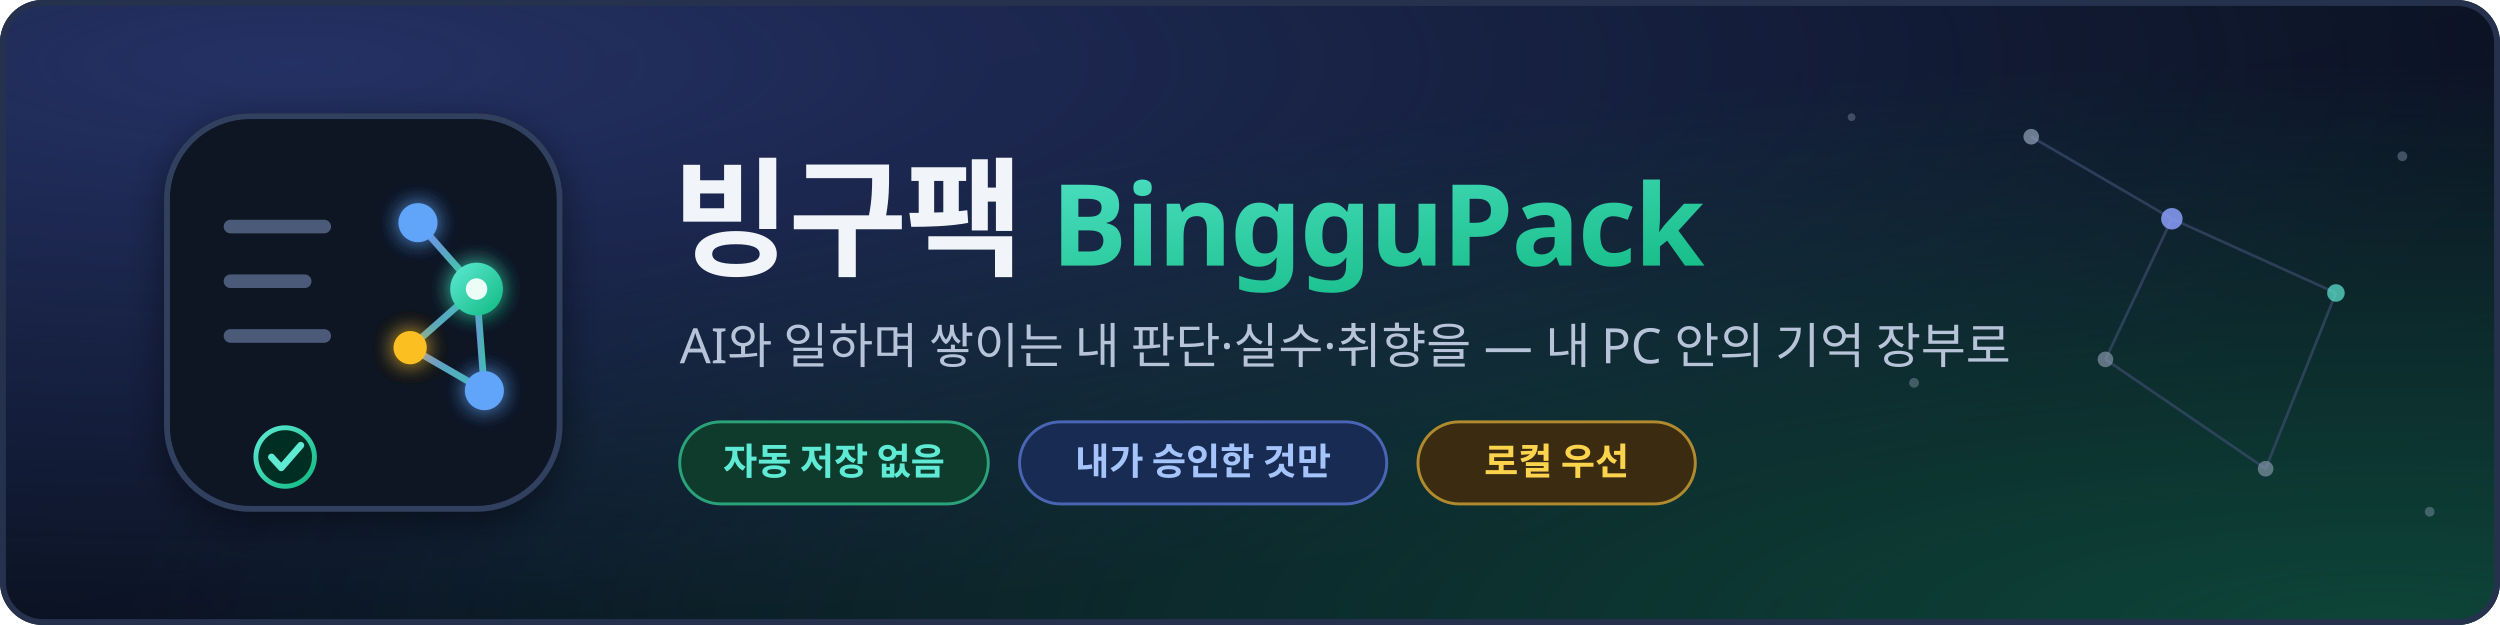
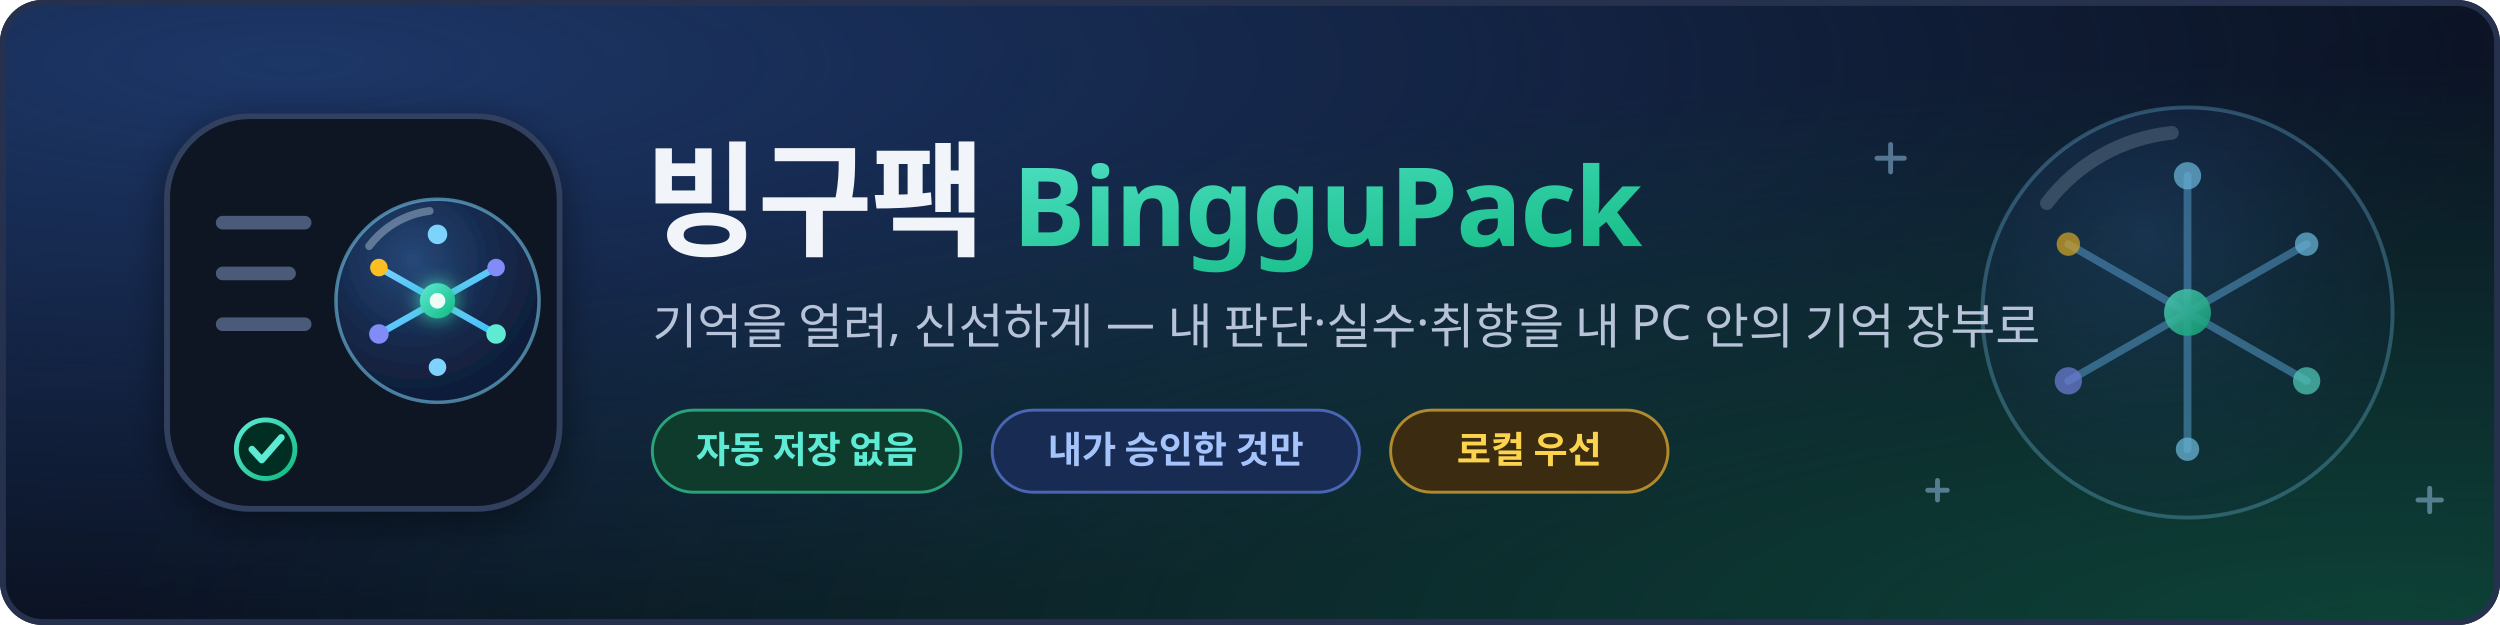
<svg xmlns="http://www.w3.org/2000/svg" width="1280" height="320" viewBox="0 0 1280 320" font-family="Segoe UI, Malgun Gothic, Apple SD Gothic Neo, sans-serif">
  <defs>
    <radialGradient id="bnA" cx="0.12" cy="0.1" r="0.9">
-       <stop offset="0" stop-color="#27346B" stop-opacity="0.9" />
-       <stop offset="1" stop-color="#27346B" stop-opacity="0" />
+       <stop offset="0" stop-color="#1E3A6E" stop-opacity="0.9" />
+       <stop offset="1" stop-color="#1E3A6E" stop-opacity="0" />
    </radialGradient>
    <radialGradient id="bnB" cx="0.95" cy="1.0" r="0.9">
-       <stop offset="0" stop-color="#0E4E3C" stop-opacity="0.85" />
+       <stop offset="0" stop-color="#0E4E3C" stop-opacity="0.8" />
      <stop offset="1" stop-color="#0E4E3C" stop-opacity="0" />
    </radialGradient>
    <linearGradient id="bnBase" x1="0" y1="0" x2="1" y2="1">
      <stop offset="0" stop-color="#0C1426" />
      <stop offset="1" stop-color="#0A1120" />
    </linearGradient>
+     <radialGradient id="bnOrb" cx="0.38" cy="0.3" r="0.85">
+       <stop offset="0" stop-color="#274B7E" stop-opacity="0.95" />
+       <stop offset="0.55" stop-color="#16294D" stop-opacity="0.85" />
+       <stop offset="0.92" stop-color="#0E1B34" stop-opacity="0.9" />
+       <stop offset="1" stop-color="#3E6EA8" stop-opacity="0.55" />
+     </radialGradient>
+     <radialGradient id="bnOrbGhost" cx="0.4" cy="0.32" r="0.8">
+       <stop offset="0" stop-color="#274B7E" stop-opacity="0.5" />
+       <stop offset="1" stop-color="#0E1B34" stop-opacity="0.15" />
+     </radialGradient>
+     <linearGradient id="bnIce" x1="0" y1="0" x2="1" y2="1">
+       <stop offset="0" stop-color="#7DD3FC" />
+       <stop offset="1" stop-color="#38BDF8" />
+     </linearGradient>
    <linearGradient id="bnMint" x1="0" y1="0" x2="1" y2="1">
      <stop offset="0" stop-color="#5EEAD4" />
      <stop offset="1" stop-color="#10B981" />
    </linearGradient>
-     <linearGradient id="bnEdge" x1="0" y1="0" x2="1" y2="1">
-       <stop offset="0" stop-color="#818CF8" />
-       <stop offset="1" stop-color="#34D399" />
-     </linearGradient>
    <filter id="bnGlow" x="-80%" y="-80%" width="260%" height="260%">
-       <feGaussianBlur stdDeviation="6" result="b" />
+       <feGaussianBlur stdDeviation="5" result="b" />
      <feMerge>
        <feMergeNode in="b" />
        <feMergeNode in="SourceGraphic" />
      </feMerge>
    </filter>
    <filter id="bnSoft" x="-50%" y="-50%" width="200%" height="200%">
      <feDropShadow dx="0" dy="6" stdDeviation="10" flood-color="#000000" flood-opacity="0.45" />
    </filter>
  </defs>
  <rect width="1280" height="320" rx="22" fill="url(#bnBase)" />
  <rect width="1280" height="320" rx="22" fill="url(#bnA)" />
  <rect width="1280" height="320" rx="22" fill="url(#bnB)" />
  <rect x="1.5" y="1.5" width="1277" height="317" rx="20.5" fill="none" stroke="#26324D" stroke-width="3" />
-   <g stroke="#3B4A6B" stroke-width="1.4" opacity="0.7">
-     <line x1="1040" y1="70" x2="1112" y2="112" />
-     <line x1="1112" y1="112" x2="1078" y2="184" />
-     <line x1="1112" y1="112" x2="1196" y2="150" />
-     <line x1="1078" y1="184" x2="1160" y2="240" />
-     <line x1="1196" y1="150" x2="1160" y2="240" />
+   <g opacity="0.8">
+     <circle cx="1120" cy="160" r="105" fill="url(#bnOrbGhost)" />
+     <circle cx="1120" cy="160" r="105" fill="none" stroke="#7DD3FC" stroke-width="2" opacity="0.35" />
+     <path d="M 1048 104 A 92 92 0 0 1 1112 68" stroke="#E0F2FE" stroke-width="7" fill="none" stroke-linecap="round" opacity="0.22" />
+     <g stroke="#5EA8DC" stroke-width="4" stroke-linecap="round" opacity="0.6">
+       <line x1="1120" y1="160" x2="1120" y2="90" />
+       <line x1="1120" y1="160" x2="1181" y2="125" />
+       <line x1="1120" y1="160" x2="1181" y2="195" />
+       <line x1="1120" y1="160" x2="1120" y2="230" />
+       <line x1="1120" y1="160" x2="1059" y2="195" />
+       <line x1="1120" y1="160" x2="1059" y2="125" />
+     </g>
+     <g fill="#7DD3FC" opacity="0.75">
+       <circle cx="1120" cy="90" r="7" />
+       <circle cx="1181" cy="125" r="6" />
+       <circle cx="1181" cy="195" r="7" fill="#5EEAD4" />
+       <circle cx="1120" cy="230" r="6" />
+       <circle cx="1059" cy="195" r="7" fill="#818CF8" />
+       <circle cx="1059" cy="125" r="6" fill="#FBBF24" />
+     </g>
+     <circle cx="1120" cy="160" r="12" fill="url(#bnMint)" opacity="0.9" />
  </g>
-   <g fill="#94A3B8">
-     <circle cx="1040" cy="70" r="4" opacity="0.7" />
-     <circle cx="1112" cy="112" r="5.5" opacity="0.85" fill="#8B9CF8" />
-     <circle cx="1078" cy="184" r="4" opacity="0.6" />
-     <circle cx="1196" cy="150" r="4.5" opacity="0.7" fill="#5EEAD4" />
-     <circle cx="1160" cy="240" r="4" opacity="0.6" />
-     <circle cx="980" cy="196" r="2.5" opacity="0.4" />
-     <circle cx="1230" cy="80" r="2.5" opacity="0.4" />
-     <circle cx="948" cy="60" r="2" opacity="0.35" />
-     <circle cx="1244" cy="262" r="2.5" opacity="0.4" />
+   <g stroke="#9CC8EE" stroke-width="2.5" stroke-linecap="round" opacity="0.5">
+     <path d="M 968 74 v 14 M 961 81 h 14" />
+     <path d="M 1244 250 v 12 M 1238 256 h 12" />
+     <path d="M 992 246 v 10 M 987 251 h 10" />
  </g>
  <g transform="translate(84,58)" filter="url(#bnSoft)">
    <rect width="204" height="204" rx="44" fill="#0B1220" />
    <rect x="1.5" y="1.5" width="201" height="201" rx="42.5" fill="none" stroke="#33415E" stroke-width="3" />
    <g stroke-linecap="round">
-       <line x1="34" y1="58" x2="82" y2="58" stroke="#4C5A78" stroke-width="7" />
-       <line x1="34" y1="86" x2="72" y2="86" stroke="#4C5A78" stroke-width="7" />
-       <line x1="34" y1="114" x2="82" y2="114" stroke="#4C5A78" stroke-width="7" />
-       <line x1="34" y1="146" x2="86" y2="146" stroke="url(#bnMint)" stroke-width="7.5" filter="url(#bnGlow)" />
+       <line x1="30" y1="56" x2="72" y2="56" stroke="#4C5A78" stroke-width="7" />
+       <line x1="30" y1="82" x2="64" y2="82" stroke="#4C5A78" stroke-width="7" />
+       <line x1="30" y1="108" x2="72" y2="108" stroke="#4C5A78" stroke-width="7" />
+       <line x1="30" y1="138" x2="76" y2="138" stroke="url(#bnMint)" stroke-width="7.5" filter="url(#bnGlow)" />
    </g>
-     <g stroke="url(#bnEdge)" stroke-width="3.5" opacity="0.95">
-       <line x1="130" y1="56" x2="160" y2="90" />
-       <line x1="160" y1="90" x2="126" y2="120" />
-       <line x1="160" y1="90" x2="164" y2="142" />
-       <line x1="126" y1="120" x2="164" y2="142" />
+     <circle cx="140" cy="96" r="52" fill="url(#bnOrb)" />
+     <circle cx="140" cy="96" r="52" fill="none" stroke="#7DD3FC" stroke-width="1.8" opacity="0.55" />
+     <path d="M 105 68 A 46 46 0 0 1 136 50" stroke="#E0F2FE" stroke-width="4" fill="none" stroke-linecap="round" opacity="0.35" />
+     <g stroke="url(#bnIce)" stroke-width="3.4" stroke-linecap="round">
+       <line x1="140" y1="96" x2="140" y2="62" />
+       <line x1="140" y1="96" x2="170" y2="79" />
+       <line x1="140" y1="96" x2="170" y2="113" />
+       <line x1="140" y1="96" x2="140" y2="130" />
+       <line x1="140" y1="96" x2="110" y2="113" />
+       <line x1="140" y1="96" x2="110" y2="79" />
    </g>
-     <circle cx="130" cy="56" r="10" fill="#60A5FA" filter="url(#bnGlow)" />
-     <circle cx="160" cy="90" r="13.5" fill="url(#bnMint)" filter="url(#bnGlow)" />
-     <circle cx="126" cy="120" r="8.5" fill="#FBBF24" filter="url(#bnGlow)" />
-     <circle cx="164" cy="142" r="10" fill="#60A5FA" filter="url(#bnGlow)" />
-     <circle cx="160" cy="90" r="5.5" fill="#ECFDF5" />
+     <g fill="#7DD3FC">
+       <circle cx="140" cy="62" r="5" />
+       <circle cx="170" cy="79" r="4.5" fill="#818CF8" />
+       <circle cx="170" cy="113" r="5" fill="#5EEAD4" />
+       <circle cx="140" cy="130" r="4.5" />
+       <circle cx="110" cy="113" r="5" fill="#818CF8" />
+       <circle cx="110" cy="79" r="4.5" fill="#FBBF24" />
+     </g>
+     <circle cx="140" cy="96" r="9" fill="url(#bnMint)" filter="url(#bnGlow)" />
+     <circle cx="140" cy="96" r="4" fill="#ECFDF5" />
    <g>
-       <circle cx="62" cy="176" r="15" fill="#052E22" stroke="url(#bnMint)" stroke-width="2.5" />
-       <path d="M 55 176 L 60 181.5 L 70 170" stroke="#5EEAD4" stroke-width="3.5" fill="none" stroke-linecap="round" stroke-linejoin="round" />
+       <circle cx="52" cy="172" r="15" fill="#052E22" stroke="url(#bnMint)" stroke-width="2.5" />
+       <path d="M 45 172 L 50 177.5 L 60 166" stroke="#5EEAD4" stroke-width="3.5" fill="none" stroke-linecap="round" stroke-linejoin="round" />
    </g>
  </g>
-   <text x="344" y="136" fill="#F1F5F9" font-size="66" font-weight="800" letter-spacing="-1">빙구팩
-     <tspan fill="url(#bnMint)" font-size="58"> BingguPack</tspan>
+   <text x="330" y="126" fill="#F1F5F9" font-size="64" font-weight="800" letter-spacing="-1">빙구팩
+     <tspan fill="url(#bnMint)" font-size="56"> BingguPack</tspan>
  </text>
-   <text x="348" y="186" fill="#B7C3D8" font-size="25">AI와 일하며 쌓이는 내 판단·실수·취향을 — 내 PC 안의 기억 장부로</text>
+   <text x="334" y="176" fill="#B7C3D8" font-size="25">기억을 얼려, 신선하게 — 내 판단·실수·취향을 내 PC 안의 기억 장부로</text>
  <g font-size="19" font-weight="700">
-     <rect x="348" y="216" width="158" height="42" rx="21" fill="#0E3B2C" stroke="#2AA37A" stroke-width="1.5" />
-     <text x="427" y="243" text-anchor="middle" fill="#5EEAD4">자동 저장 없음</text>
-     <rect x="522" y="216" width="188" height="42" rx="21" fill="#182B52" stroke="#4B65B5" stroke-width="1.5" />
-     <text x="616" y="243" text-anchor="middle" fill="#A5C4FC">내가 승인한 것만</text>
-     <rect x="726" y="216" width="142" height="42" rx="21" fill="#3B2B10" stroke="#B08A2E" stroke-width="1.5" />
-     <text x="797" y="243" text-anchor="middle" fill="#FCD34D">로컬 우선</text>
+     <rect x="334" y="210" width="158" height="42" rx="21" fill="#0E3B2C" stroke="#2AA37A" stroke-width="1.5" />
+     <text x="413" y="237" text-anchor="middle" fill="#5EEAD4">자동 저장 없음</text>
+     <rect x="508" y="210" width="188" height="42" rx="21" fill="#182B52" stroke="#4B65B5" stroke-width="1.5" />
+     <text x="602" y="237" text-anchor="middle" fill="#A5C4FC">내가 승인한 것만</text>
+     <rect x="712" y="210" width="142" height="42" rx="21" fill="#3B2B10" stroke="#B08A2E" stroke-width="1.5" />
+     <text x="783" y="237" text-anchor="middle" fill="#FCD34D">로컬 우선</text>
  </g>
</svg>
